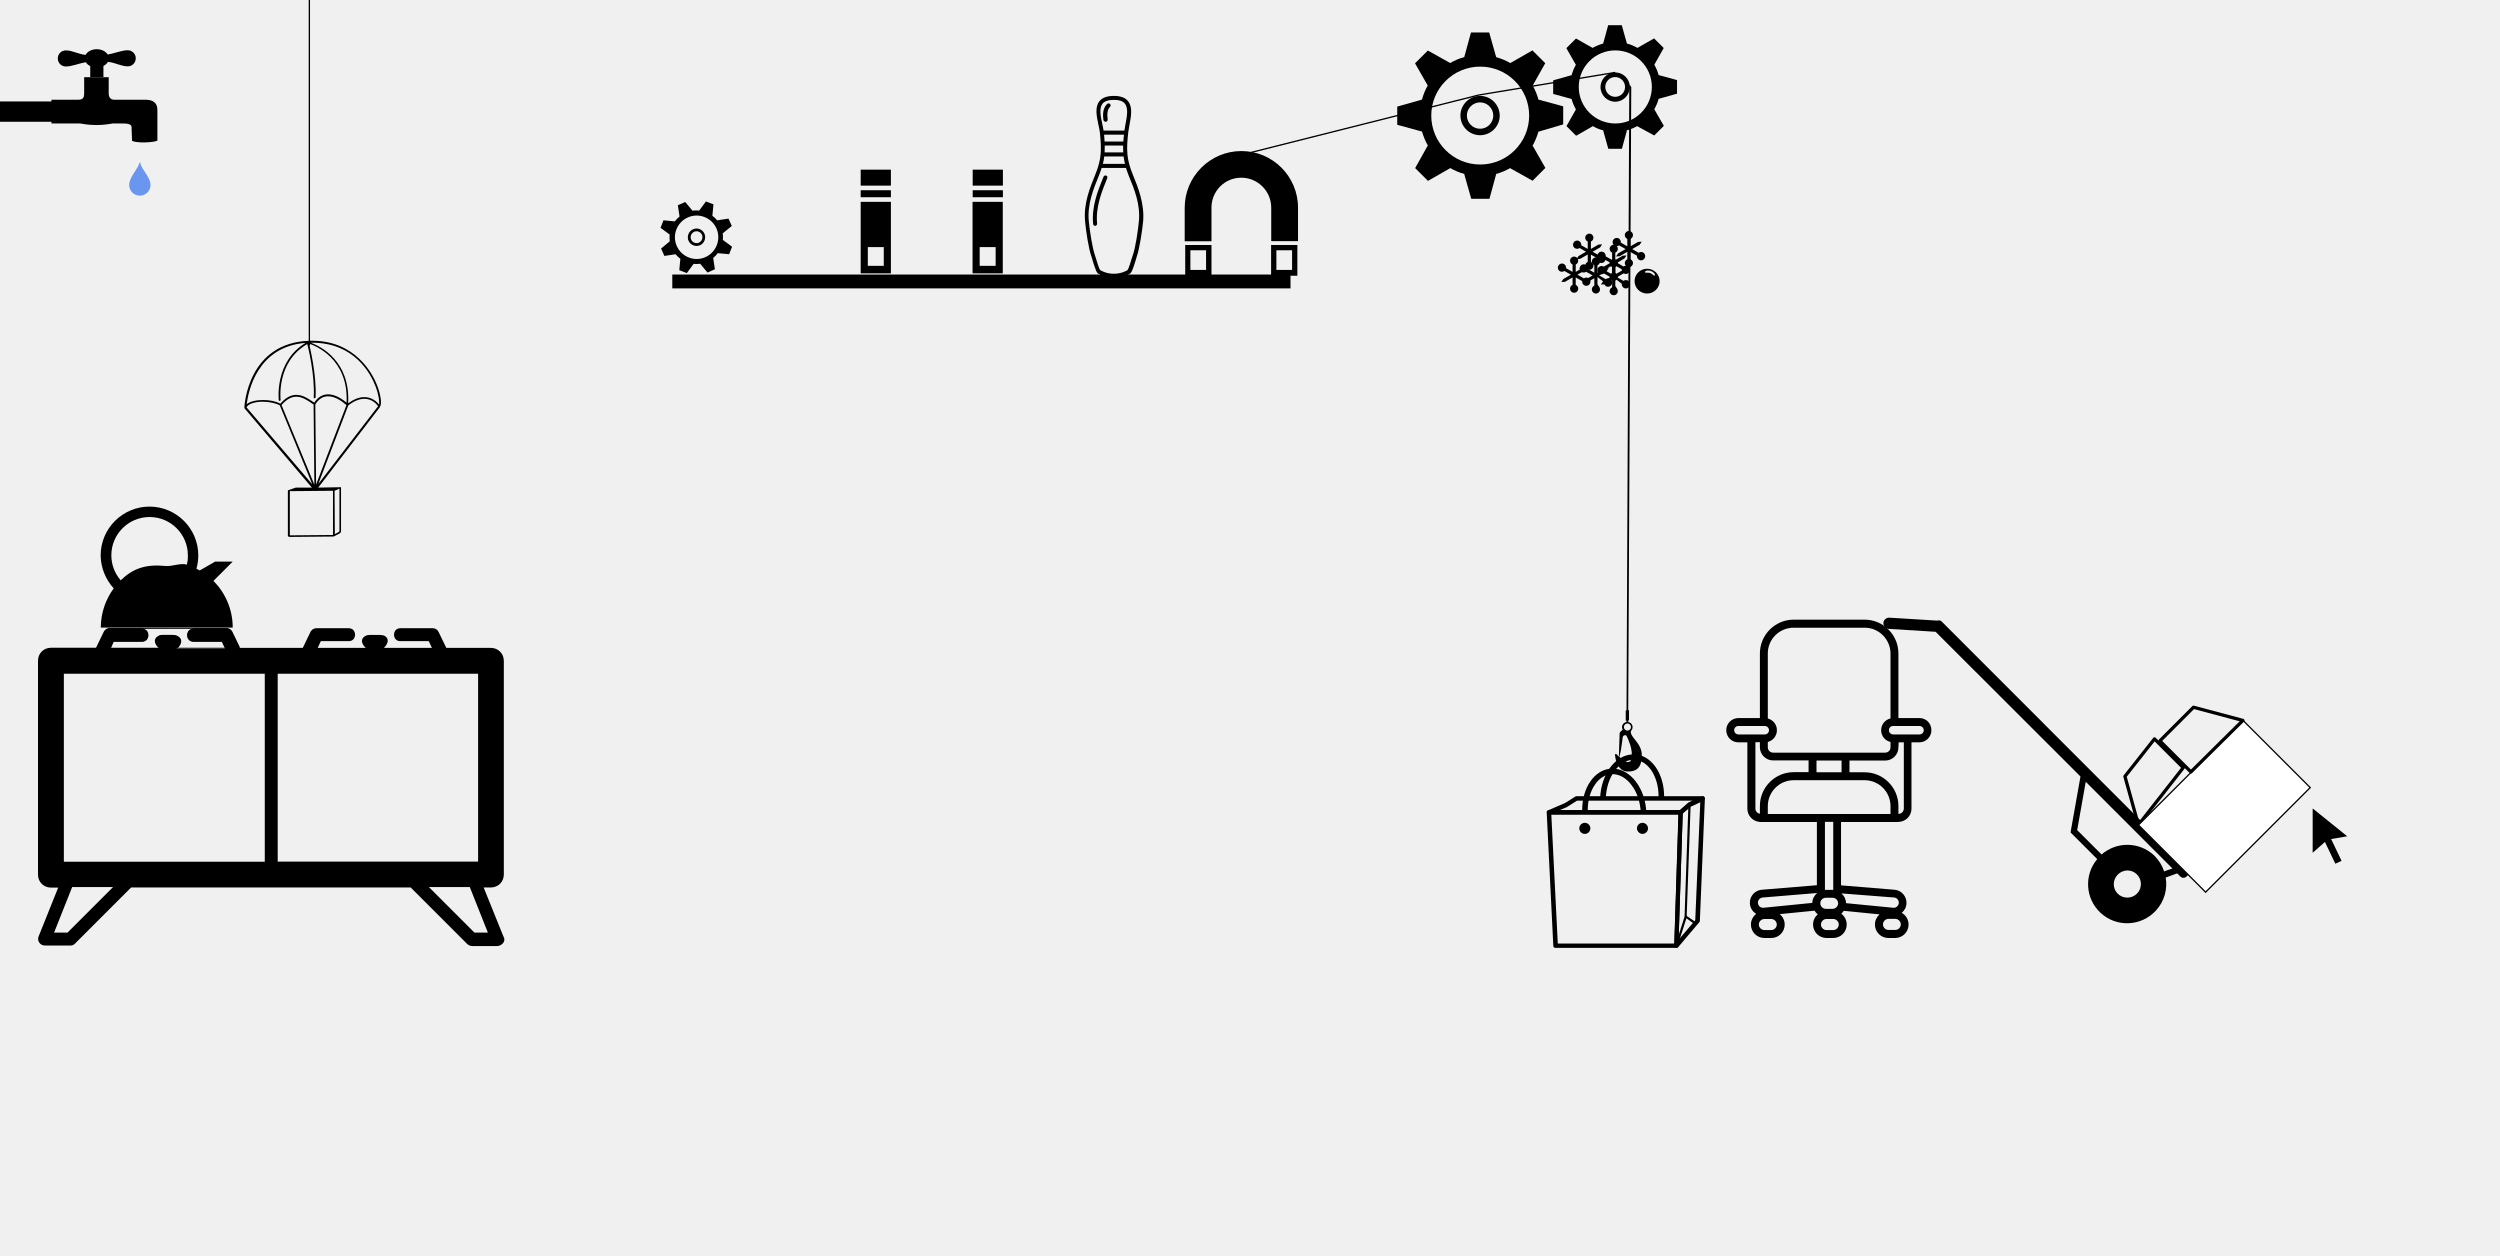
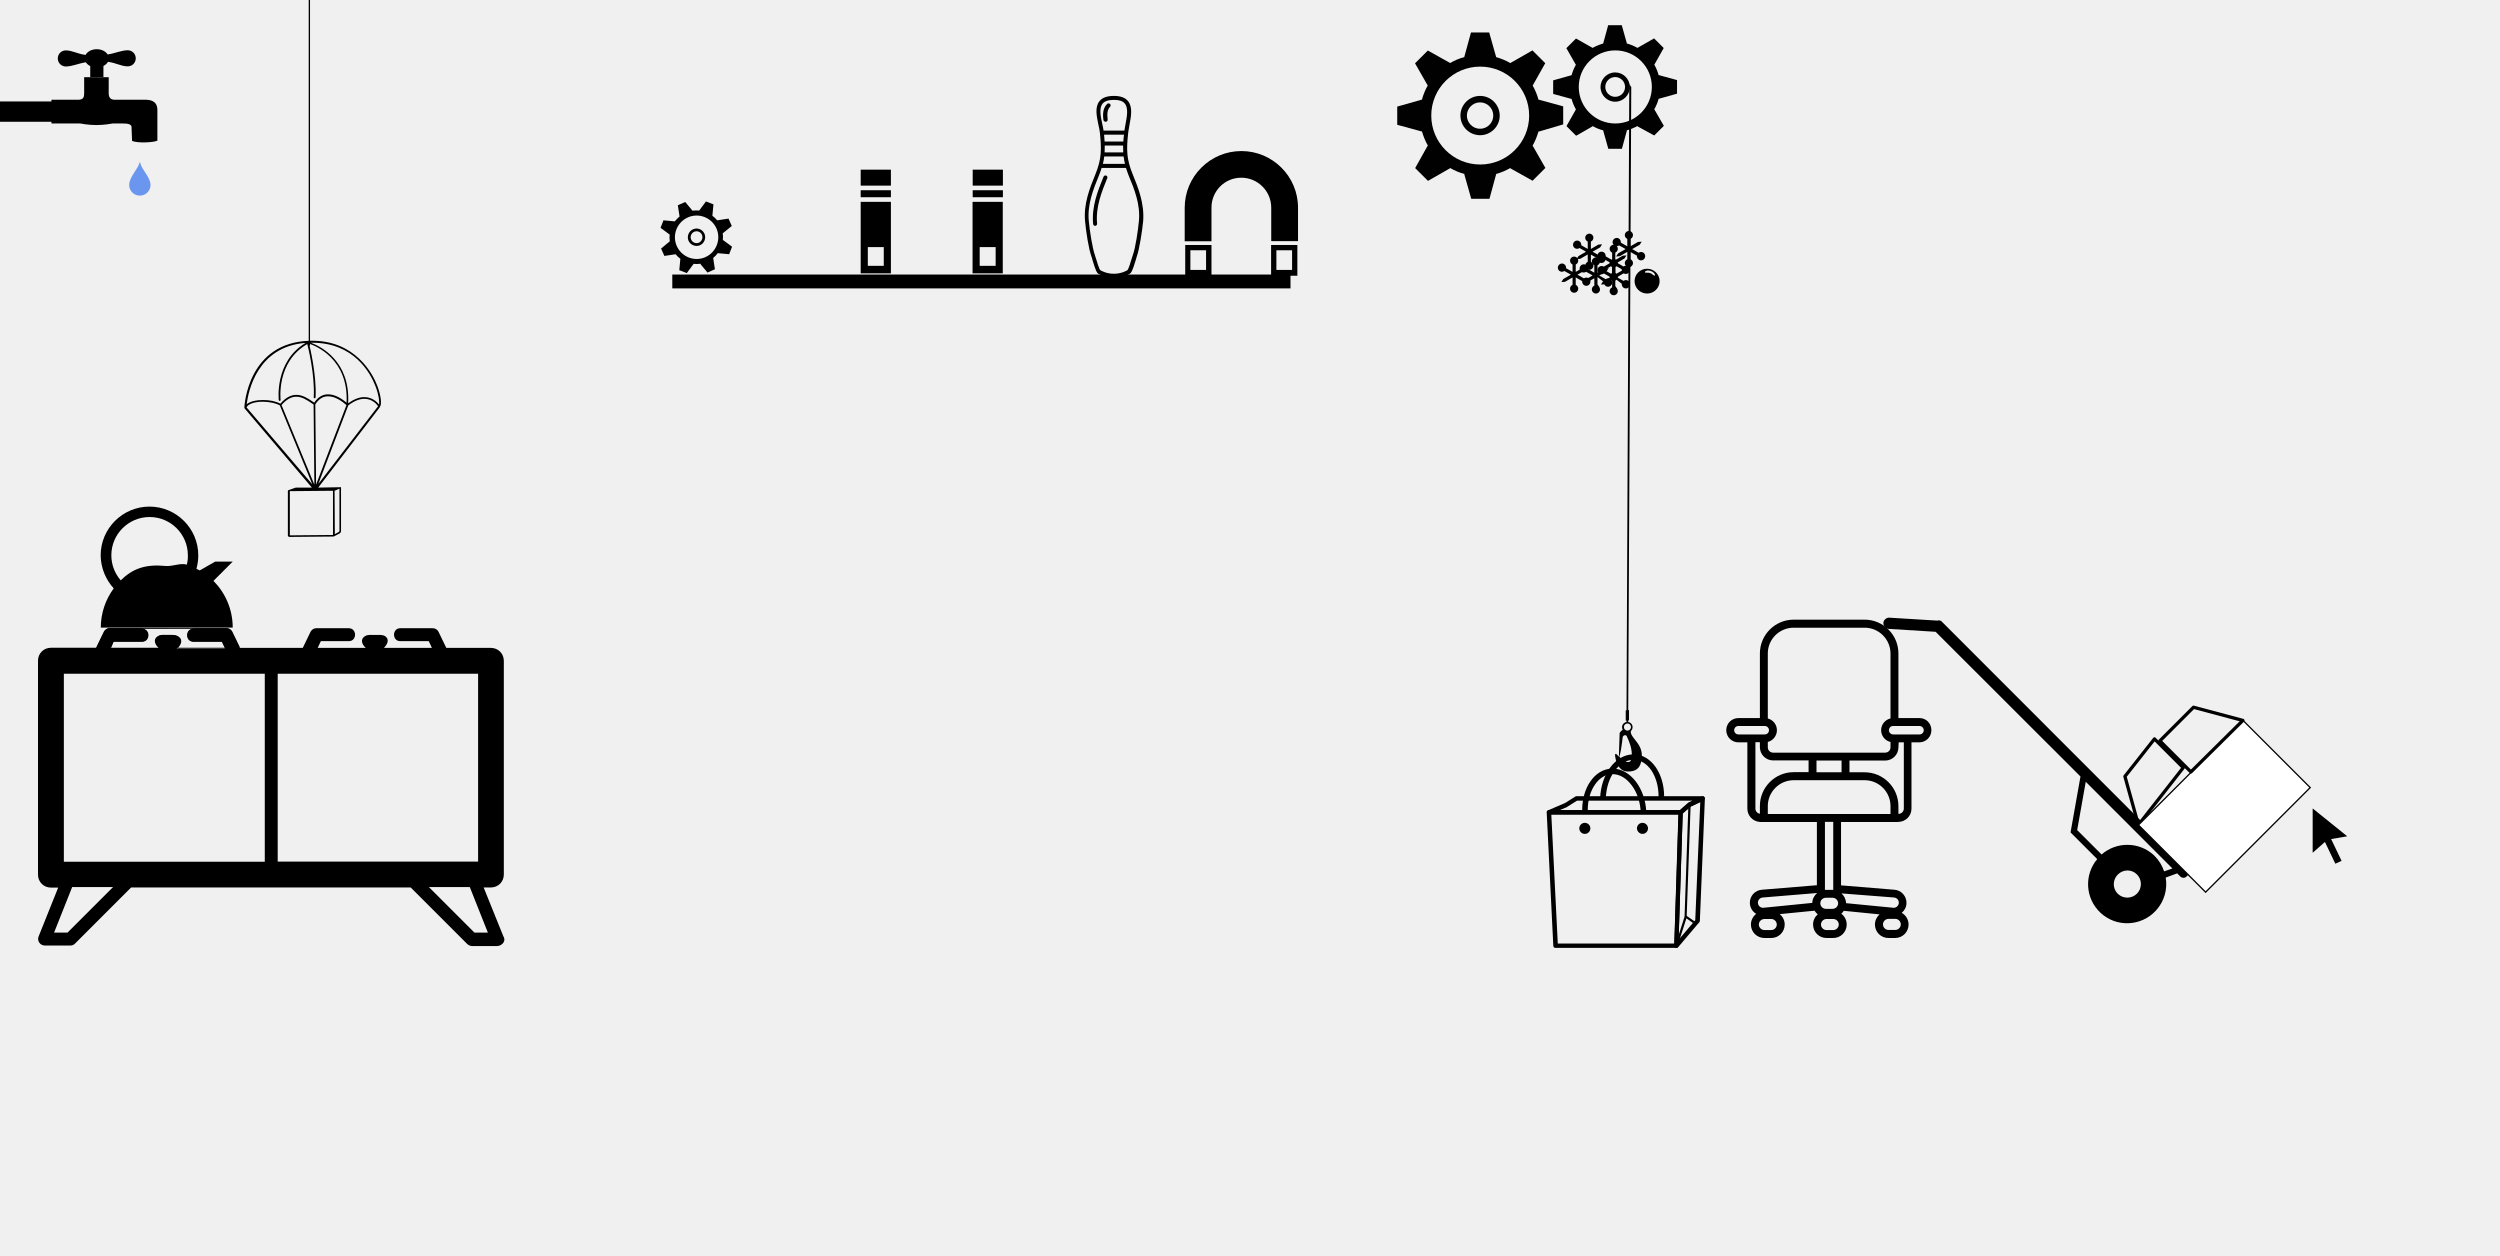
<svg xmlns="http://www.w3.org/2000/svg" version="1.1" id="Layer_1" x="0px" y="0px" viewBox="393 0 1895 952" style="enable-background:new 393 0 1895 952;" xml:space="preserve">
  <style type="text/css">
	.st0{fill:#010101;}
	.st1{fill:none;stroke:#000000;stroke-width:2.5;stroke-linecap:round;stroke-linejoin:round;}
	.st2{fill:#FFFFFF;stroke:#000000;stroke-miterlimit:10;}
	.st3{fill:none;stroke:#000000;stroke-miterlimit:10;}
	.st4{fill:#6A96EF;}
</style>
  <path id="oven" d="M461.1,476.1H476c-2,0-3.5,1.2-4.3,2.7l-5.9,12.2h-34.2c-5.5,0-9.8,4.3-9.8,9.8V663c0,5.5,4.3,9.8,9.8,9.8h5.5  L422.2,710c-1.2,3.1,1.2,6.7,4.7,6.7h19.6c1.2,0,2.4-0.4,3.5-1.6l42.4-42.4h211.9l42.8,42.8c0.8,0.8,2.4,1.6,3.5,1.6h19.6  c3.5-0.4,6.7-3.9,4.3-7.5l-14.9-36.9h5.5c5.5,0,9.8-4.3,9.8-9.8v-162c0-5.5-4.3-9.8-9.8-9.8h-33.8l-5.9-12.2  c-0.8-1.6-2.4-2.7-4.3-2.7h-24.7c-6.3,0-6.3,9.8,0,9.8H718l2.4,5.1H684c2.4-2.4,4.7-6.3,0.8-9c-2.4-1.2-5.5-0.8-7.8-0.8  c-2.4,0-5.1-0.4-7.1,0.8c-4.3,2.4-2.4,6.7,0.4,9h-36.5l2.4-5.1h21.2c6.3,0,6.3-9.8,0-9.8h-24.7c-2,0-3.5,1.2-4.3,2.7l-5.9,12.2  h-47.9l-5.9-12.2c-0.8-1.6-2.4-2.7-4.3-2.7h14.5 M755.4,653.1H603.5V510.7h151.9V653.1z M478.7,486.4h21.6c6.3,0,6.3-9.8,0-9.8h39.2  c-6.3,0-6.3,9.8,0,9.8h21.6l2.4,5.1H527c2.4-2.4,4.7-6.3,0.8-9c-2.4-1.6-5.5-1.2-7.8-1.2c-2.4,0-5.1-0.4-7.1,0.8  c-4.3,2.4-2.4,6.7,0.4,9h-36.5L478.7,486.4z M441.4,510.7h152.3v142.5H441.4V510.7z M444.2,706.9H434l13.7-34.5h31L444.2,706.9z   M752.6,706.9l-34.5-34.5h31l13.7,34.5H752.6z" />
  <path id="ovenburner" d="M476.4,476.1c-2,0-3.5,1.2-4.3,2.7l-5.9,12.2H575l-5.9-12.2c-0.8-1.6-2.4-2.7-4.3-2.7 M479.2,486.4h21.6  c6.3,0,6.3-9.8,0-9.8H540c-6.3,0-6.3,9.8,0,9.8h21.6l2.4,5.1h-36.5c2.4-2.4,4.7-6.3,0.8-9c-2.4-1.6-5.5-1.2-7.8-1.2  c-2.4,0-5.1-0.4-7.1,0.8c-4.3,2.4-2.4,6.7,0.4,9h-36.6L479.2,486.4z M753.1,706.9h10.2" />
  <path id="parachute" d="M681,308.3c1.6-1.8,0.7-8.8-2.1-16.1c-3.1-8.1-16.3-34.8-51-33.9c-47.1,1.2-49.6,49.2-49.7,50.6h-0.1l0,0  h0.2c0,0,0,0.7,0.2,0.8l50.9,59.9h-12.2l-5.5,1.9l0,0c-0.3,0.1-0.5,0.3-0.5,0.6v33.7c0,0.8,0.6,1.2,1.4,1.2l32.6-0.3  c0.3,0,0.6,0.1,0.9-0.1l4.6-2.4c0.5-0.5,0.8-1,0.8-1.7v-32.9c0-0.4-0.3-0.3-0.3-0.3l-17,0.3l46.7-60.9  C681,308.6,681,308.3,681,308.3z M655.6,307.1l-23,60.2l-0.6-60.8c2.6-4.1,5.8-6.1,9.6-6.1C647.7,300.3,653.6,305.3,655.6,307.1z   M630.7,306.6l0.6,60.8L606.4,307c3.7-4.2,7.3-6.3,11.2-6.3c4.3,0,8.2,2.6,11.6,4.9C629.7,305.9,630.2,306.3,630.7,306.6z   M605.1,307.3l24.6,59.8l-49.8-58.3c1.1-2.6,6-4.3,12.5-4.3C597.3,304.6,602.2,305.6,605.1,307.3z M657,307.3c4.3-3.3,8.4-5,12.2-5  c6,0,9.5,4.3,10.4,5.6l-45.3,58.9L657,307.3z M677.6,292.7c2.6,6.7,3.1,11.8,2.7,13.9c-1.5-1.9-5.2-5.6-11.2-5.6  c-3.8,0-7.9,1.6-12.2,4.7c1.7-32.2-21-43.2-28.2-45.9c0.3,0,0.6,0,0.9,0C661.3,259.7,673.8,282.8,677.6,292.7z M624.7,259.9  c-23.8,14.2-20.4,43.2-20.4,43.4c0,0.4,0.4,0.6,0.8,0.6c0.4,0,0.6-0.4,0.6-0.8c0-0.3-3.4-28.7,20.2-42.3c0.5,1.9,5.9,23.1,4.9,40.5  c0,0.4,0.3,0.6,0.7,0.6l0,0c0.4,0,0.7-0.2,0.7-0.5c0.9-17.2-4.3-38.3-4.9-40.9c5.1,1.7,30,11.7,28.4,44.7c-2.8-2.3-8.2-6.3-14-6.3  c-4.2,0-7.7,2.1-10.5,6.3c-0.4-0.3-0.8-0.5-1.2-0.8c-3.6-2.4-7.6-5.1-12.4-5.1c-4.2,0-8.2,2.2-12.1,6.7c-3.2-1.8-8-2.8-13.1-2.8  c-4.6,0-9.7,0.9-12.4,3.2C581.2,296.7,587.9,262.7,624.7,259.9z M612.7,405.8v-33.5l32.7-0.3v33.5L612.7,405.8z M650,403.1l-3.2,1.8  l-0.2-32.9l3.7-1.6v32C650.3,402.6,650.1,402.9,650,403.1z" />
  <g id="steamCloud">
    <path d="M562.2,430.8h-0.5c0,0.3-0.1,0.5-0.3,0.6c-0.1,0.1-0.3,0.2-0.5,0.2c0,0-0.1,0-0.1,0c0,0,0,0,0,0.1c0.2,0.1,0.3,0.2,0.4,0.4   c0,0.1,0.1,0.2,0.1,0.3c0,0.4-0.3,0.8-0.7,0.8c0,0-0.1,0-0.1,0c-0.2,0-0.3-0.1-0.5-0.2c0,0-0.1,0.1-0.1,0.1   c0.1,0.1,0.2,0.3,0.2,0.5c0,0,0,0.1,0,0.1c0,0.4-0.4,0.7-0.8,0.7c-0.1,0-0.2,0-0.3-0.1c-0.2-0.1-0.3-0.2-0.4-0.4c0,0,0,0-0.1,0   c0,0,0,0.1,0,0.1c0,0.2-0.1,0.4-0.2,0.5c-0.1,0.2-0.4,0.3-0.6,0.3c-0.3,0-0.5-0.1-0.6-0.3c-0.1-0.1-0.2-0.3-0.2-0.5   c0,0,0-0.1,0-0.1c0,0,0,0-0.1,0c-0.1,0.2-0.2,0.3-0.4,0.4c-0.1,0-0.2,0.1-0.3,0.1c-0.4,0-0.8-0.3-0.8-0.7c0,0,0-0.1,0-0.1   c0-0.2,0.1-0.3,0.2-0.5c0,0-0.1-0.1-0.1-0.1c-0.1,0.1-0.3,0.2-0.5,0.2c0,0-0.1,0-0.1,0c-0.4,0-0.7-0.4-0.7-0.8c0-0.1,0-0.2,0.1-0.3   c0.1-0.2,0.2-0.3,0.4-0.4c0,0,0,0,0-0.1c0,0-0.1,0-0.1,0c-0.2,0-0.4-0.1-0.5-0.2c-0.2-0.1-0.3-0.4-0.3-0.6h-0.6   c0,0.4,0.2,0.8,0.5,1c-0.1,0.2-0.1,0.3-0.1,0.6c0,0.7,0.5,1.3,1.2,1.3c0.1,0.7,0.6,1.2,1.3,1.2c0.2,0,0.4,0,0.6-0.1   c0.2,0.3,0.6,0.5,1,0.5c0.4,0,0.8-0.2,1-0.5c0.2,0.1,0.3,0.1,0.6,0.1c0.7,0,1.3-0.5,1.3-1.2c0.7-0.1,1.2-0.6,1.2-1.3   c0-0.2,0-0.4-0.1-0.6C562,431.7,562.2,431.3,562.2,430.8z" />
    <path d="M553.1,431h0.5c0-0.3,0.1-0.5,0.3-0.6c0.1-0.1,0.3-0.2,0.5-0.2c0,0,0.1,0,0.1,0c0,0,0,0,0-0.1c-0.2-0.1-0.3-0.2-0.4-0.4   c0-0.1-0.1-0.2-0.1-0.3c0-0.4,0.3-0.8,0.7-0.8c0,0,0.1,0,0.1,0c0.2,0,0.3,0.1,0.5,0.2c0,0,0.1-0.1,0.1-0.1   c-0.1-0.1-0.2-0.3-0.2-0.5c0,0,0-0.1,0-0.1c0-0.4,0.4-0.7,0.8-0.7c0.1,0,0.2,0,0.3,0.1c0.2,0.1,0.3,0.2,0.4,0.4c0,0,0,0,0.1,0   c0,0,0-0.1,0-0.1c0-0.2,0.1-0.4,0.2-0.5c0.1-0.2,0.4-0.3,0.6-0.3c0.3,0,0.5,0.1,0.6,0.3c0.1,0.1,0.2,0.3,0.2,0.5c0,0,0,0.1,0,0.1   c0,0,0,0,0.1,0c0.1-0.2,0.2-0.3,0.4-0.4c0.1,0,0.2-0.1,0.3-0.1c0.4,0,0.8,0.3,0.8,0.7c0,0,0,0.1,0,0.1c0,0.2-0.1,0.3-0.2,0.5   c0,0,0.1,0.1,0.1,0.1c0.1-0.1,0.3-0.2,0.5-0.2c0,0,0.1,0,0.1,0c0.4,0,0.7,0.4,0.7,0.8c0,0.1,0,0.2-0.1,0.3   c-0.1,0.2-0.2,0.3-0.4,0.4c0,0,0,0,0,0.1c0,0,0.1,0,0.1,0c0.2,0,0.4,0.1,0.5,0.2c0.2,0.1,0.3,0.4,0.3,0.6h0.5c0-0.4-0.2-0.8-0.5-1   c0.1-0.2,0.1-0.3,0.1-0.6c0-0.7-0.5-1.3-1.2-1.3c-0.1-0.7-0.6-1.2-1.3-1.2c-0.2,0-0.4,0-0.6,0.1c-0.2-0.3-0.6-0.5-1-0.5   c-0.4,0-0.8,0.2-1,0.5c-0.2-0.1-0.3-0.1-0.6-0.1c-0.7,0-1.3,0.5-1.3,1.2c-0.7,0.1-1.2,0.6-1.2,1.3c0,0.2,0,0.4,0.1,0.6   C553.3,430.2,553.1,430.6,553.1,431z" />
  </g>
  <g id="bowling_pin">
    <path d="M1251.5,131.9c-2.3-5.6-3.4-10.1-3.9-14.7c0,0,0,0,0-0.1s0-0.1,0-0.2c-0.5-5-0.1-10,0.6-16.5c0.2-1.6,0.5-3.5,0.9-5.5   c1.2-6.4,2.7-13.7-1.1-18.3c-2.1-2.6-5.7-3.9-10.6-3.9c-5.2,0-8.9,1.3-11,4c-3.7,4.5-2.1,11.6-0.8,17.9c0.5,2.1,0.9,4.1,1.1,5.8   c1.3,12.6,1.4,19.9-3.3,31.5c-4.3,10.6-9.2,22.6-7.9,35.9c0.6,7,2.7,21.1,4.9,26.9c0.2,0.4,0.4,1.3,0.7,2.4   c2.3,7.6,3.3,9.9,4.6,10.5l0.3,0.1c1.5,0.8,5.5,3,11.5,3c6.1,0,10.1-2.2,11.5-3l0.2-0.1c1.4-0.7,2.4-2.9,4.7-10.5   c0.3-1.1,0.6-1.9,0.7-2.4c2.1-5.7,4.2-19.9,4.9-26.9C1260.6,154.4,1255.8,142.4,1251.5,131.9z M1230.4,110.3h13.9   c0,1.8,0,3.5,0.1,5.2h-14.1C1230.4,113.8,1230.4,112.1,1230.4,110.3z M1244.5,107.3h-14.2c-0.1-1.7-0.2-3.4-0.4-5.2h15.1   C1244.7,103.8,1244.6,105.6,1244.5,107.3z M1230,118.6h14.7c0.2,1.8,0.6,3.7,1,5.6H1229C1229.5,122.3,1229.8,120.4,1230,118.6z    M1228.7,78.6c1.5-1.9,4.5-2.9,8.7-2.9c4,0,6.7,0.9,8.2,2.8c2.9,3.5,1.6,10,0.5,15.8c-0.3,1.7-0.6,3.2-0.8,4.7h-15.8   c-0.2-1.6-0.6-3.3-1-5.1C1227.3,88.3,1226,82,1228.7,78.6z M1256.3,167.5c-0.6,6.7-2.6,20.6-4.7,26.1c-0.2,0.5-0.5,1.4-0.8,2.5   c-0.6,2.1-2.3,7.7-3.2,8.7l-0.2,0.1c-1.3,0.7-4.8,2.6-10.1,2.6c-5.3,0-8.8-1.9-10.1-2.6l-0.2-0.1c-0.9-1-2.6-6.6-3.2-8.7   c-0.3-1.1-0.6-2.1-0.8-2.5c-2-5.5-4.1-19.4-4.7-26.1c-1.2-12.6,3.5-24.2,7.7-34.5c0.8-2,1.5-3.9,2-5.7h18.5c0.6,1.8,1.2,3.7,2,5.7   C1252.8,143.3,1257.5,154.9,1256.3,167.5z" />
    <path d="M1231.5,133.1c-0.8-0.3-1.7,0.1-2,0.8c-4.3,10.6-9.2,22.6-7.9,35.9c0.1,0.8,0.7,1.4,1.5,1.4h0.1c0.8-0.1,1.5-0.8,1.4-1.7   c-1.2-12.6,3.5-24.2,7.7-34.5C1232.6,134.3,1232.3,133.4,1231.5,133.1z" />
    <path d="M1231.1,92.3c0.1,0,0.1,0,0.2,0c0.8-0.1,1.4-0.9,1.3-1.7c-0.6-4.8,0-7.8,1.8-9.6c0.6-0.6,0.6-1.6,0-2.2s-1.6-0.6-2.2,0   c-3.5,3.3-3.3,8.6-2.8,12.3C1229.7,91.7,1230.3,92.3,1231.1,92.3z" />
  </g>
  <path id="hook" d="M1628,63.8l-2.1,474.7h-0.6v7.7h0.6v1.1c-1.9,0.3-3.4,1.9-3.4,3.9c0,0.7,0.2,1.3,0.5,1.9l0,0c0,0-2.2,1.7-2.3,2.6  c-0.1,0.9-0.5,14.8-0.6,17.8c-0.7-0.6-1.3-1.3-2.1-2.1c0,0-0.8,0.2-0.8,0.5c0,2.2,1.4,12.6,9.3,12.9c8.9,0.3,10.8-5.2,11-11.8  c0.3-9.9-9.2-13.9-8.3-18.9c0.8-0.7,1.3-1.8,1.3-2.9c0-2-1.4-3.6-3.3-3.9V546h0.6v-7.7h-0.6l2.3-472.3L1628,63.8z M1626,557.9  c1.2,2.4,1.9,4.3,2.8,7c1.6,5,3.4,19.9-8.4,8.7c0.3-0.6,0.7-2,1.3-5.3c0.9-5.2,1-7.8,1.3-9.5C1623.4,557.2,1625.4,556.8,1626,557.9z   M1629.3,551.1c0,1.5-1.2,2.7-2.7,2.7s-2.7-1.2-2.7-2.7s1.2-2.7,2.7-2.7C1628.1,548.4,1629.3,549.6,1629.3,551.1z" />
  <g id="bsgear">
    <path class="st0" d="M947.7,171.3l-2.5-5.6l-8.5,1.3v0.1c-1.1-1.4-2.4-2.6-3.8-3.6h0.1l0.8-8.6l-5.7-2.2l-5.1,6.9l0,0   c-1.7-0.2-3.4-0.1-5.1,0.1l0,0l-5.5-6.6l-5.6,2.5l1.3,8.5l0,0c-1.4,1.1-2.5,2.4-3.6,3.7l0,0l-8.6-0.8l-2.2,5.7l6.9,5.1v-0.1   c-0.2,1.7-0.1,3.5,0.1,5.3v-0.1l-6.6,5.5l2.5,5.6l8.5-1.3l-0.1-0.1c1.1,1.4,2.5,2.7,3.9,3.7l-0.2-0.1l-0.8,8.6l5.7,2.2l5.1-6.9   l-0.2-0.1c1.8,0.2,3.7,0.2,5.5-0.1l-0.2,0.1l5.5,6.6l5.6-2.5l-1.3-8.5l-0.2,0.1c1.5-1.2,2.7-2.5,3.8-4l-0.1,0.2l8.6,0.8l2.2-5.7   l-6.9-5.1l-0.1,0.2c0.2-1.8,0.2-3.6-0.1-5.4l0.1,0.1L947.7,171.3z M927.7,194.9c-8.3,3.7-18-0.1-21.7-8.4c-3.7-8.3,0.1-18,8.4-21.7   c8.3-3.7,18,0.1,21.7,8.4C939.7,181.4,936,191.2,927.7,194.9z" />
    <path class="st0" d="M918.3,173.8c-3.3,1.5-4.8,5.4-3.4,8.7c1.5,3.3,5.4,4.8,8.7,3.4c3.3-1.5,4.8-5.4,3.4-8.7   C925.5,173.8,921.6,172.3,918.3,173.8z M922.8,183.9c-2.2,1-4.9,0-5.9-2.3c-1-2.2,0-4.9,2.3-5.9c2.2-1,4.9,0,5.9,2.3   C926,180.3,925,182.9,922.8,183.9z" />
  </g>
  <g id="large_gear_pully">
    <path class="st0" d="M1577.9,94.3V80.6l-18.7-5.1v0.2c-1-3.9-2.6-7.6-4.5-11l0.1,0.1l9.5-16.9l-9.7-9.7l-16.8,9.6l0,0   c-3.3-1.9-6.9-3.4-10.7-4.5l0,0l-5.3-18.7H1508l-5.1,18.7l0,0c-3.8,1-7.4,2.5-10.7,4.5h0.1l-17-9.5l-9.7,9.7l9.6,16.8l0.1-0.1   c-2,3.4-3.5,7.1-4.5,11v-0.2l-18.7,5.3v13.8l18.7,5.1v-0.3c1.1,4,2.7,7.8,4.7,11.3l-0.3-0.3l-9.5,17l9.7,9.7l16.8-9.6l-0.3-0.3   c3.6,2.1,7.4,3.7,11.5,4.8h-0.5l5.3,18.7h13.8l5.1-18.7h-0.5c4.1-1.1,7.9-2.7,11.5-4.8l-0.4,0.3l17,9.5l9.7-9.7l-9.6-16.8l-0.3,0.3   c2-3.5,3.6-7.3,4.7-11.3v0.3L1577.9,94.3z M1515,124.7c-20.5,0-37.1-16.6-37.1-37.1s16.6-37.1,37.1-37.1s37.1,16.6,37.1,37.1   C1552.1,108,1535.5,124.7,1515,124.7z" />
    <path class="st0" d="M1514.9,72.7c-8.2,0-14.9,6.7-14.9,14.9s6.7,14.9,14.9,14.9c8.2,0,14.9-6.7,14.9-14.9   C1529.7,79.3,1523.1,72.7,1514.9,72.7z M1514.9,97.6c-5.5,0-10-4.5-10-10s4.5-10,10-10s10,4.5,10,10S1520.4,97.6,1514.9,97.6z" />
  </g>
  <g id="small_gear_pully">
    <path id="pully_x5F_gear_x5F_2" class="st0" d="M1646.9,102.7l7.3-7.3l-7.2-12.5l-0.2,0.2c1.5-2.6,2.7-5.4,3.5-8.4v0.2l13.9-3.9   V60.7l-13.9-3.8v0.2c-0.8-2.9-1.9-5.6-3.4-8.2l0.1,0.1l7.1-12.6l-7.3-7.3l-12.6,7.2l0,0c-2.5-1.4-5.2-2.6-8-3.3l0,0l-3.9-13.9H1612   l-3.8,13.9l0,0c-2.8,0.8-5.5,1.9-8,3.3l0,0l-12.6-7.1l-7.3,7.3l7.2,12.6l0.1-0.1c-1.5,2.5-2.6,5.3-3.4,8.2V57l-13.9,3.9v10.3   l13.9,3.8v-0.2c0.8,3,2,5.8,3.5,8.4l-0.2-0.2l-7.1,12.6l7.3,7.3l12.6-7.2l-0.3-0.3c2.7,1.6,5.5,2.8,8.6,3.5h-0.4l3.9,13.9h10.3   l3.8-13.9h-0.4c3-0.8,5.9-2,8.6-3.5l-0.3,0.3L1646.9,102.7z M1617.4,93.6c-15.3,0-27.7-12.4-27.7-27.7s12.4-27.7,27.7-27.7   c15.3,0,27.7,12.4,27.7,27.7S1632.7,93.6,1617.4,93.6z" />
    <path class="st0" d="M1617.3,54.9c-6.1,0-11.1,5-11.1,11.1s5,11.1,11.1,11.1s11.1-5,11.1-11.1C1628.4,59.8,1623.4,54.9,1617.3,54.9   z M1617.3,73.4c-4.1,0-7.5-3.4-7.5-7.5s3.4-7.5,7.5-7.5s7.5,3.4,7.5,7.5C1624.8,70.1,1621.4,73.4,1617.3,73.4z" />
  </g>
  <path id="faucet_handle" d="M471.4,58.4V50c1.5-0.8,2.7-1.8,3.4-3.1c5.6,0.5,10,3.4,15,3.4c3.4,0,6.1-2.7,6.1-6.1  c0-3.4-2.7-6.1-6.1-6.1c-4.7,0-9.4,2.3-15.2,3.2c-1.5-2.4-4.6-4-8.3-4c-3.8,0-7.1,1.8-8.4,4.3c-5.6-0.5-10-3.4-15-3.4  c-3.4,0-6.1,2.7-6.1,6.1c0,3.4,2.7,6.1,6.1,6.1c4.7,0,9.4-2.3,15.2-3.2c0.7,1.2,1.9,2.2,3.3,2.9v8.4" />
  <rect x="393" y="76.9" width="41" height="15.4" />
  <path id="ball" d="M1651,213.1c0,5.2-4.3,9.4-9.5,9.4s-9.5-4.2-9.5-9.4s4.3-9.4,9.5-9.4S1651,207.9,1651,213.1z M1644.3,205.4  c-2.1-0.7-4-0.4-4.4,0.7c-0.4,1.1,1.8,0.2,3.9,0.9s3.2,2.8,3.6,1.7C1647.7,207.6,1646.4,206.2,1644.3,205.4z" />
  <path id="office_chair" d="M1848,544.3h-16v-49c0-14.1-11.5-25.6-25.6-25.6h-53.8c-14.1,0-25.6,11.5-25.6,25.6v49h-16.3  c-5.1,0-9.2,4.1-9.2,9.2s4.1,9.2,9.2,9.2h6.8V613c0,5.3,4.2,9.7,9.4,10v0.1h43.3V671l-41.5,3.4c-5.4,0.3-9.6,4.9-9.3,10.4  c0.2,3.4,2.1,6.3,4.8,7.9c-2.4,1.9-4,4.8-4,8.1c0,5.7,4.6,10.2,10.3,10.2h5.1c5.7,0,10.2-4.6,10.2-10.2c0-3.2-1.5-6-3.7-7.9  l26.3-2.6c0.7,1,1.5,2,2.5,2.7c-2.2,1.9-3.6,4.7-3.6,7.8c0,5.7,4.6,10.2,10.2,10.2h5.1c5.7,0,10.2-4.6,10.2-10.2  c0-3.4-1.6-6.3-4.1-8.2c0.7-0.6,1.4-1.4,1.9-2.2l27.1,2.7c-2.1,1.9-3.5,4.6-3.5,7.7c0,5.7,4.6,10.2,10.2,10.2h5.1  c5.7,0,10.2-4.6,10.2-10.2c0-3.8-2.1-7.1-5.2-8.9c2.1-1.7,3.5-4.2,3.6-7.1c0.3-5.4-3.9-10.1-9.3-10.4l-40.3-3.3v-48h43.3V623h0.1  c5.5,0,10-4.5,10-10v-50.3h5.9c5.1,0,9.2-4.1,9.2-9.2C1857,548.4,1853.1,544.3,1848,544.3z M1735.5,705h-5c-2.3,0-4.3-1.9-4.3-4.2  s1.9-4.2,4.3-4.2h5.1c2.3,0,4.2,1.9,4.2,4.2C1739.8,703.1,1737.9,705,1735.5,705z M1766.7,684.4l-37.2,3.7c-2.1,0.1-3.9-1.6-4-3.7  c-0.1-2.1,1.5-4,3.8-4.1l41.1-3.4C1768.2,678.8,1766.8,681.4,1766.7,684.4z M1833.8,700.7c0,2.3-1.9,4.2-4.2,4.2h-5.1  c-2.3,0-4.2-1.9-4.2-4.2s1.9-4.2,4.2-4.2h5.1C1831.9,696.5,1833.8,698.4,1833.8,700.7z M1828.6,680.3c2.1,0.1,3.8,1.9,3.7,4.1  c-0.1,2.1-1.9,3.8-4,3.7l-36-3.5c-0.1-3-1.4-5.6-3.5-7.4L1828.6,680.3z M1752.6,475.8h53.8c10.8,0,19.6,8.8,19.6,19.6v49.2  c-4.1,0.9-7.1,4.6-7.1,8.9s3,8,7.1,8.9v4.1c0,2.2-1.8,4-4,4h-85c-2.2,0-4-1.8-4-4v-4.1c3.9-1,6.9-4.6,6.9-8.9s-2.9-7.8-6.9-8.9  v-49.3C1733,484.5,1741.8,475.8,1752.6,475.8z M1788.9,576.5v8.9h-19v-8.9H1788.9z M1710.7,556.7c-1.7,0-3.2-1.4-3.2-3.2  s1.4-3.2,3.2-3.2h20c1.7,0,3.2,1.4,3.2,3.2s-1.4,3.2-3.2,3.2H1710.7z M1723.6,612.9v-50.3h3.4v3.8c0,5.5,4.5,10,10,10h26.9v8.9  h-11.3c-14.1,0-25.6,11.5-25.6,25.6v5.9C1725.1,616.6,1723.6,614.9,1723.6,612.9z M1777,680.5h5.1c2.3,0,4.2,1.9,4.2,4.2  s-1.9,4.2-4.2,4.2h-5.1c-2.3,0-4.2-1.9-4.2-4.2S1774.6,680.5,1777,680.5z M1776.3,674.5V623h6.3v51.5c-0.2,0-0.4,0-0.6,0h-5.1  C1776.7,674.5,1776.5,674.5,1776.3,674.5z M1782.5,705h-5c-2.3,0-4.2-1.9-4.2-4.2s1.9-4.2,4.2-4.2h5.1c2.3,0,4.2,1.9,4.2,4.2  C1786.8,703.1,1784.9,705,1782.5,705z M1826,617h-93v-6c0-10.8,8.8-19.6,19.6-19.6h53.8c10.8,0,19.6,8.8,19.6,19.6V617L1826,617z   M1836.1,612.9c0,2.2-1.8,4-4,4h-0.1V611c0-14.1-11.5-25.6-25.6-25.6h-11.5v-8.9h27.1c5.5,0,10-4.5,10-10l0.2-3.8h3.9V612.9  L1836.1,612.9z M1848,556.7h-20c-1.7,0-3.2-1.4-3.2-3.2s1.4-3.2,3.2-3.2h20c1.7,0,3.2,1.4,3.2,3.2S1849.8,556.7,1848,556.7z" />
-   <path id="jacks" d="M1597,210.8c-1.1-0.6-2.4-0.5-3.4,0.2l-4.9-2.8l5.7-3.3l1.5-2.3l-2.8,0.2l-5.7,3.3v-5.6  c1.1-0.5,1.9-1.6,1.9-2.9c0-1.7-1.4-3.1-3.1-3.1s-3.1,1.4-3.1,3.1c0,1.3,0.8,2.4,1.9,2.9v5.6l-4.9-2.8c0.1-1.2-0.4-2.4-1.5-3.1  c-1.5-0.9-3.4-0.4-4.3,1.1s-0.4,3.4,1.1,4.3c1.1,0.6,2.4,0.5,3.4-0.2l4.9,2.8l-5.7,3.3l-1.5,2.3l2.8-0.2l5.7-3.3v5.6  c-1.1,0.5-1.9,1.6-1.9,2.9c0,1.7,1.4,3.1,3.1,3.1s3.1-1.4,3.1-3.1c0-1.3-0.8-2.4-1.9-2.9v-5.6l4.9,2.8c-0.1,1.2,0.4,2.4,1.5,3.1  c1.5,0.9,3.4,0.4,4.3-1.1S1598.5,211.6,1597,210.8z" />
+   <path id="jack" d="M1597,210.8c-1.1-0.6-2.4-0.5-3.4,0.2l-4.9-2.8l5.7-3.3l1.5-2.3l-2.8,0.2l-5.7,3.3v-5.6  c1.1-0.5,1.9-1.6,1.9-2.9c0-1.7-1.4-3.1-3.1-3.1s-3.1,1.4-3.1,3.1c0,1.3,0.8,2.4,1.9,2.9v5.6l-4.9-2.8c0.1-1.2-0.4-2.4-1.5-3.1  c-1.5-0.9-3.4-0.4-4.3,1.1s-0.4,3.4,1.1,4.3c1.1,0.6,2.4,0.5,3.4-0.2l4.9,2.8l-5.7,3.3l-1.5,2.3l2.8-0.2l5.7-3.3v5.6  c-1.1,0.5-1.9,1.6-1.9,2.9c0,1.7,1.4,3.1,3.1,3.1s3.1-1.4,3.1-3.1c0-1.3-0.8-2.4-1.9-2.9v-5.6l4.9,2.8c-0.1,1.2,0.4,2.4,1.5,3.1  c1.5,0.9,3.4,0.4,4.3-1.1S1598.5,211.6,1597,210.8z" />
  <path id="mostj" d="M1627,201.8c-1.1-0.6-2.4-0.5-3.4,0.2l-4.9-2.8l5.7-3.3l1.5-2.3l-2.8,0.2l-5.7,3.3v-5.6c1.1-0.5,1.9-1.6,1.9-2.9  c0-1.7-1.4-3.1-3.1-3.1s-3.1,1.4-3.1,3.1c0,1.3,0.8,2.4,1.9,2.9v5.6l-4.9-2.8c0.1-1.2-0.4-2.4-1.5-3.1c-1.5-0.9-3.4-0.4-4.3,1.1  s-0.4,3.4,1.1,4.3c1.1,0.6,2.4,0.5,3.4-0.2l4.9,2.8l-5.7,3.3l-1.5,2.3l2.8-0.2l5.7-3.3v5.6c-1.1,0.5-1.9,1.6-1.9,2.9  c0,1.7,1.4,3.1,3.1,3.1s3.1-1.4,3.1-3.1c0-1.3-0.8-2.4-1.9-2.9v-5.6l4.9,2.8c-0.1,1.2,0.4,2.4,1.5,3.1c1.5,0.9,3.4,0.4,4.3-1.1  S1628.5,202.6,1627,201.8z" />
  <path id="lastj" d="M1608.5,193.4c-1.1-0.6-2.4-0.5-3.4,0.2l-4.9-2.8l5.7-3.3l1.5-2.3l-2.8,0.2l-5.7,3.3v-5.6  c1.1-0.5,1.9-1.6,1.9-2.9c0-1.7-1.4-3.1-3.1-3.1s-3.1,1.4-3.1,3.1c0,1.3,0.8,2.4,1.9,2.9v5.6l-4.9-2.8c0.1-1.2-0.4-2.4-1.5-3.1  c-1.5-0.9-3.4-0.4-4.3,1.1s-0.4,3.4,1.1,4.3c1.1,0.6,2.4,0.5,3.4-0.2l4.9,2.8l-5.7,3.3l-1.5,2.3l2.8-0.2l5.7-3.3v5.6  c-1.1,0.5-1.9,1.6-1.9,2.9c0,1.7,1.4,3.1,3.1,3.1s3.1-1.4,3.1-3.1c0-1.3-0.8-2.4-1.9-2.9V193l4.9,2.8c-0.1,1.2,0.4,2.4,1.5,3.1  c1.5,0.9,3.4,0.4,4.3-1.1C1610.5,196.2,1610,194.3,1608.5,193.4z" />
  <path id="mostj" d="M1613.5,211.4c-1.1-0.6-2.4-0.5-3.4,0.2l-4.9-2.8l5.7-3.3l1.5-2.3l-2.8,0.2l-5.7,3.3v-5.6  c1.1-0.5,1.9-1.6,1.9-2.9c0-1.7-1.4-3.1-3.1-3.1s-3.1,1.4-3.1,3.1c0,1.3,0.8,2.4,1.9,2.9v5.6l-4.9-2.8c0.1-1.2-0.4-2.4-1.5-3.1  c-1.5-0.9-3.4-0.4-4.3,1.1s-0.4,3.4,1.1,4.3c1.1,0.6,2.4,0.5,3.4-0.2l4.9,2.8l-5.7,3.3l-1.5,2.3l2.8-0.2l5.7-3.3v5.6  c-1.1,0.5-1.9,1.6-1.9,2.9c0,1.7,1.4,3.1,3.1,3.1s3.1-1.4,3.1-3.1c0-1.3-0.8-2.4-1.9-3.9V210l4.9,3.8c-0.1,1.2,0.4,2.4,1.5,3.1  c1.5,0.9,3.4,0.4,4.3-1.1C1615.5,214.2,1615,212.3,1613.5,211.4z" />
  <path id="lastj" d="M1627,212.7c-1.1-0.6-2.4-0.5-3.4,0.2l-4.9-2.8l5.7-3.3l1.5-2.3l-2.8,0.2l-5.7,3.3v-5.6  c1.1-0.5,1.9-1.6,1.9-2.9c0-1.7-1.4-3.1-3.1-3.1s-3.1,1.4-3.1,3.1c0,1.3,0.8,2.4,1.9,2.9v5.6l-4.9-2.8c0.1-1.2-0.4-2.4-1.5-3.1  c-1.5-0.9-3.4-0.4-4.3,1.1s-0.4,3.4,1.1,4.3c1.1,0.6,2.4,0.5,3.4-0.2l4.9,2.8l-5.7,3.3l-1.5,2.3l2.8-0.2l5.7-3.3v5.6  c-1.1,0.5-1.9,1.6-1.9,2.9c0,1.7,1.4,3.1,3.1,3.1s3.1-1.4,3.1-3.1c0-1.3-0.8-2.4-1.9-3.9v-5.5l4.9,3.8c-0.1,1.2,0.4,2.4,1.5,3.1  c1.5,0.9,3.4,0.4,4.3-1.1C1629,215.5,1628.5,213.5,1627,212.7z" />
-   <path id="jacks" d="M1638.5,191.4c-1.1-0.6-2.4-0.5-3.4,0.2l-4.9-2.8l5.7-3.3l1.5-2.3l-2.8,0.2l-5.7,3.3v-5.6  c1.1-0.5,1.9-1.6,1.9-2.9c0-1.7-1.4-3.1-3.1-3.1s-3.1,1.4-3.1,3.1c0,1.3,0.8,2.4,1.9,2.9v5.6l-4.9-2.8c0.1-1.2-0.4-2.4-1.5-3.1  c-1.5-0.9-3.4-0.4-4.3,1.1s-0.4,3.4,1.1,4.3c1.1,0.6,2.4,0.5,3.4-0.2l4.9,2.8l-5.7,3.3l-1.5,2.3l2.8-0.2l5.7-3.3v5.6  c-1.1,0.5-1.9,1.6-1.9,2.9c0,1.7,1.4,3.1,3.1,3.1s3.1-1.4,3.1-3.1c0-1.3-0.8-2.4-1.9-2.9V191l4.9,2.8c-0.1,1.2,0.4,2.4,1.5,3.1  c1.5,0.9,3.4,0.4,4.3-1.1C1640.5,194.2,1640,192.3,1638.5,191.4z" />
+   <path id="jack" d="M1638.5,191.4c-1.1-0.6-2.4-0.5-3.4,0.2l-4.9-2.8l5.7-3.3l1.5-2.3l-2.8,0.2l-5.7,3.3v-5.6  c1.1-0.5,1.9-1.6,1.9-2.9c0-1.7-1.4-3.1-3.1-3.1s-3.1,1.4-3.1,3.1c0,1.3,0.8,2.4,1.9,2.9v5.6l-4.9-2.8c0.1-1.2-0.4-2.4-1.5-3.1  c-1.5-0.9-3.4-0.4-4.3,1.1s-0.4,3.4,1.1,4.3c1.1,0.6,2.4,0.5,3.4-0.2l4.9,2.8l-5.7,3.3l-1.5,2.3l2.8-0.2l5.7-3.3v5.6  c-1.1,0.5-1.9,1.6-1.9,2.9c0,1.7,1.4,3.1,3.1,3.1s3.1-1.4,3.1-3.1c0-1.3-0.8-2.4-1.9-2.9V191l4.9,2.8c-0.1,1.2,0.4,2.4,1.5,3.1  c1.5,0.9,3.4,0.4,4.3-1.1C1640.5,194.2,1640,192.3,1638.5,191.4z" />
  <g id="bag">
    <path d="M1567.1,614.1h99.8c1,0,1.6,0.8,1.6,1.6c0,0.1,0,0.1,0,0.2l-3.3,101c0,0.9-0.8,1.6-1.6,1.6l0,0H1572c-1,0-1.6-0.8-1.6-1.6   v-0.1l-5-101C1565.3,615,1566.1,614.2,1567.1,614.1L1567.1,614.1L1567.1,614.1L1567.1,614.1z M1665.2,617.5h-96.3l4.9,97.7h88.3   L1665.2,617.5z" />
    <path d="M1681.8,608.1l-7.3,3.4l-6,5.2l-3.1,95.6l12.6-14.8L1681.8,608.1L1681.8,608.1z M1672.9,608.5l10-4.7l0,0   c0.3-0.1,0.5-0.2,0.8-0.2c1,0,1.6,0.8,1.6,1.7l-3.8,92.7c0,0.3-0.2,0.8-0.4,1l-16.1,19l0,0c-0.3,0.3-0.8,0.6-1.3,0.6   c-1,0-1.6-0.8-1.6-1.7l3.3-101c0-0.5,0.2-1,0.6-1.3l6.7-5.8l0,0C1672.6,608.7,1672.8,608.6,1672.9,608.5z" />
    <polygon points="1674.5,610.1 1671.5,694.8 1669.9,694.7 1672.8,610  " />
    <path d="M1662.9,716.7l7.1-22.2c0.2-0.4,0.6-0.7,1-0.5c0.1,0,0.2,0.1,0.3,0.1l6.2,4.3l-1,1.4l-5.2-3.7l-6.8,21.1L1662.9,716.7z" />
    <path d="M1566.5,614.2l12.8-5.5l7.8-4.9c0.3-0.2,0.6-0.3,0.9-0.3l0,0h95.6c1,0,1.6,0.8,1.6,1.6c0,0.7-0.4,1.3-1,1.6l-9.7,4.5   l-6.5,5.6c-0.3,0.3-0.7,0.4-1.1,0.4l0,0h-99.8c-1,0-1.6-0.8-1.6-1.6C1565.4,615.1,1565.8,614.5,1566.5,614.2L1566.5,614.2z    M1580.7,611.8l-5.5,2.3h91l6.2-5.4l0,0c0.1-0.1,0.3-0.2,0.4-0.3l3.1-1.5h-87.5l-7.5,4.7l0,0   C1580.9,611.7,1580.8,611.8,1580.7,611.8z" />
    <path d="M1605.9,605.1c0.3-9.1,3.2-17.3,7.6-23.3c4.6-6.2,10.8-10,17.7-10h0.6c6.5,0.2,12.2,3.9,16.3,9.8c3.9,5.7,6.3,13.4,6.3,22   l0,0c0,0.3,0,0.9,0,1.6l-4.2-0.2c0-0.3,0-0.8,0-1.4l0,0c0-7.7-2.1-14.6-5.5-19.7c-3.3-4.8-7.9-7.8-13-8h-0.4   c-5.4,0-10.5,3.2-14.3,8.3c-4,5.3-6.5,12.7-6.8,20.9L1605.9,605.1z" />
    <path d="M1592.4,615.9c0-0.8-0.1-1.4-0.1-1.9c0-8.5,2.3-16.1,6.2-21.7c4-5.8,9.6-9.4,16-9.7c0.3,0,0.6,0,0.8,0   c6.8,0,13.1,3.8,17.8,10c4.5,6,7.5,14.2,7.8,23.2l-4.2,0.2c-0.3-8.1-2.9-15.6-7-20.9c-3.8-5.1-8.9-8.3-14.4-8.3h-0.6   c-5,0.2-9.5,3.2-12.7,7.9c-3.4,4.9-5.5,11.7-5.5,19.3c0,0.7,0,1.3,0,1.8L1592.4,615.9z" />
    <path d="M1594.3,632.1c2.3,0,4.2-1.9,4.2-4.2s-1.9-4.2-4.2-4.2c-2.3,0-4.2,1.9-4.2,4.2C1590.1,630.2,1592,632.1,1594.3,632.1z" />
    <path d="M1638,632.1c2.3,0,4.2-1.9,4.2-4.2s-1.9-4.2-4.2-4.2s-4.2,1.9-4.2,4.2C1633.9,630.2,1635.8,632.1,1638,632.1z" />
  </g>
  <g id="magnet">
    <path d="M1311.3,157.3c0-6.1,2.4-11.7,6.6-16c4.3-4.3,10-6.6,16-6.6c12.5,0,22.7,10.2,22.7,22.7v25.4h20.3v-25.4   c0-23.7-19.3-42.9-42.9-42.9c-11.5,0-22.3,4.5-30.4,12.6S1291,146,1291,157.5v25.4h20.3V157.3L1311.3,157.3z" />
    <polygon points="1307.7,191.9 1307.7,193.9 1309.7,193.9  " />
    <path d="M1293.4,185.7h-2v2.8v17.7v2.8h2h15.9h2v-2.8v-17.7v-2.8h-2H1293.4z M1307.2,204.6h-11.9v-1.1v-13.8l0,0h11.9v1.6v12.2   V204.6z" />
    <path d="M1358.5,185.7h-2v2.8v17.7v2.8h2h15.9h2v-2.8v-17.7v-2.8h-2H1358.5z M1372.4,204.6h-11.9v-1.1v-13.8l0,0h11.9v1.6v12.2   V204.6z" />
  </g>
  <g id="dollyBox">
    <path id="dolly" d="M1820.6,472.1c-0.1,2.4,1.7,4.4,4.1,4.6l35.5,2.2L1970,588.6l-7.3,41.1l-0.2,1.3l0.8,0.8l19.4,19.4   c-10.1,12-9.1,29.9,2.5,40.7c12,11.2,30.8,10.4,41.9-1.6c6.5-7,9-16.4,7.5-25.1l8.7-3.2l2.4,2.4c1.3,1.3,3.4,1.3,4.7,0l1.5-1.5   c0.1-0.1,0.1-0.3,0.2-0.4c0.2-0.1,0.4-0.1,0.5-0.3l46.7-46.7c1-1,1-2.6,0-3.6s-2.6-1-3.6,0l-45.1,45.1l-185.9-186   c-0.9-0.9-2.1-0.9-3.2-0.6h-0.4l-35.8-2.2c-1.2-0.1-2.4,0.3-3.2,1.1C1821.3,469.9,1820.7,470.9,1820.6,472.1z M2039.7,658.3   l-6.3,2.2c-1.4-4.2-3.7-8.1-7-11.5l-0.7-0.7c-11.2-10.4-28.4-10.5-39.7-0.6l-18.5-18.5l6.5-36.6   C1974,592.6,2039.7,658.3,2039.7,658.3z M2012.8,662.8c4,4,4,10.6,0,14.6s-10.6,4-14.6,0s-3.9-10.5,0.1-14.5   S2008.7,658.7,2012.8,662.8z" />
    <g id="box">
      <g id="box_flap_open">
        <path class="st1" d="M2013.9,625.3l34-43.4l-21.8-21.8l-22.4,28.4L2013.9,625.3z" />
      </g>
      <g id="peices">
        <rect x="2022.9" y="575.2" transform="matrix(-0.7071 0.7071 -0.7071 -0.7071 3981.24 -426.6781)" class="st2" width="112.1" height="72" />
        <path class="st1" d="M2053.7,585.1l-23.5-23.5l25.5-25.5l37.4,10L2053.7,585.1z" />
      </g>
    </g>
  </g>
  <line id="parachute_line" class="st3" x1="627.5" y1="262" x2="627.5" y2="-7" />
  <rect id="shelf" x="902.6" y="208.1" width="468.6" height="10.5" />
  <g id="booktwo">
    <rect x="1130.3" y="128.6" width="22.9" height="12.1" />
    <rect x="1130.3" y="144.2" width="22.9" height="5.3" />
    <path d="M1153.1,153h-22.9v54.2h22.9V153z M1147.7,201.5h-12.1v-14.2h12.1V201.5z" />
  </g>
  <g id="bookone">
    <rect x="1045.4" y="128.6" width="22.9" height="12.1" />
    <rect x="1045.4" y="144.2" width="22.9" height="5.3" />
    <path d="M1068.3,153h-22.9v54.2h22.9V153z M1062.9,201.5h-12.1v-14.2h12.1V201.5z" />
  </g>
  <path id="droplet" class="st4" d="M507.1,140.2c0,4.4-3.6,8.1-8.1,8.1c-4.4,0-8.1-3.6-8.1-8.1c0-4.8,4.7-10.3,6.7-14  c1.1-2,0.9-3.1,1.4-3.1s0.3,1.3,1.4,3.3C502.3,130.2,507.1,135.4,507.1,140.2z" />
-   <line class="st3" x1="1617.3" y1="54.9" x2="1514" y2="72" />
-   <line class="st3" x1="1514" y1="72" x2="1326" y2="119.4" />
  <path d="M461.4,58.5h-4.6v12.3c0,2.8-0.7,4.8-4.4,4.8H432v18h21.8c0,0,6.1,1.2,12.3,1.2c6.2,0,12.3-1.2,12.3-1.2h6.7  c2.8,0,7.6-0.1,7.6,2.7l0.4,10.5c3.8,1.8,16.3,1.3,19.2-0.2V83.3c0-5-2.9-7.7-9-7.7h-23.5c-3,0-4.4-1.8-4.4-4.8V58.5h-3.9H461.4z" />
  <g id="tea_kettle">
    <path d="M479.2,446c-6.1,8.3-9.8,18.6-9.8,29.7h100c0-13.8-5.6-26.3-14.6-35.4l14.6-14.6h-13.3l-11.7,6.7c-0.8-0.5-1.6-0.9-2.5-1.3   c0.9-3.2,1.4-6.6,1.4-10.1c0-20.4-16.6-37-37-37c-20.4,0-37,16.6-37,37C469.4,430.6,473.2,439.4,479.2,446z M534.6,428   c-4.8-1.5-10.8,1.5-16.1,1c-15.5-1.5-25,2.1-34,10.9c-4.4-5.1-7.1-11.7-7.1-19c0-16,13-29,29-29c16,0,29,13,29,29   C535.5,423.4,535.2,425.7,534.6,428z" />
  </g>
  <polygon id="cursor" points="2172.2,633.9 2146,612.8 2146,646.4 2155.3,638.2 2163.2,654.7 2167.9,652.5 2160,636 " />
</svg>
